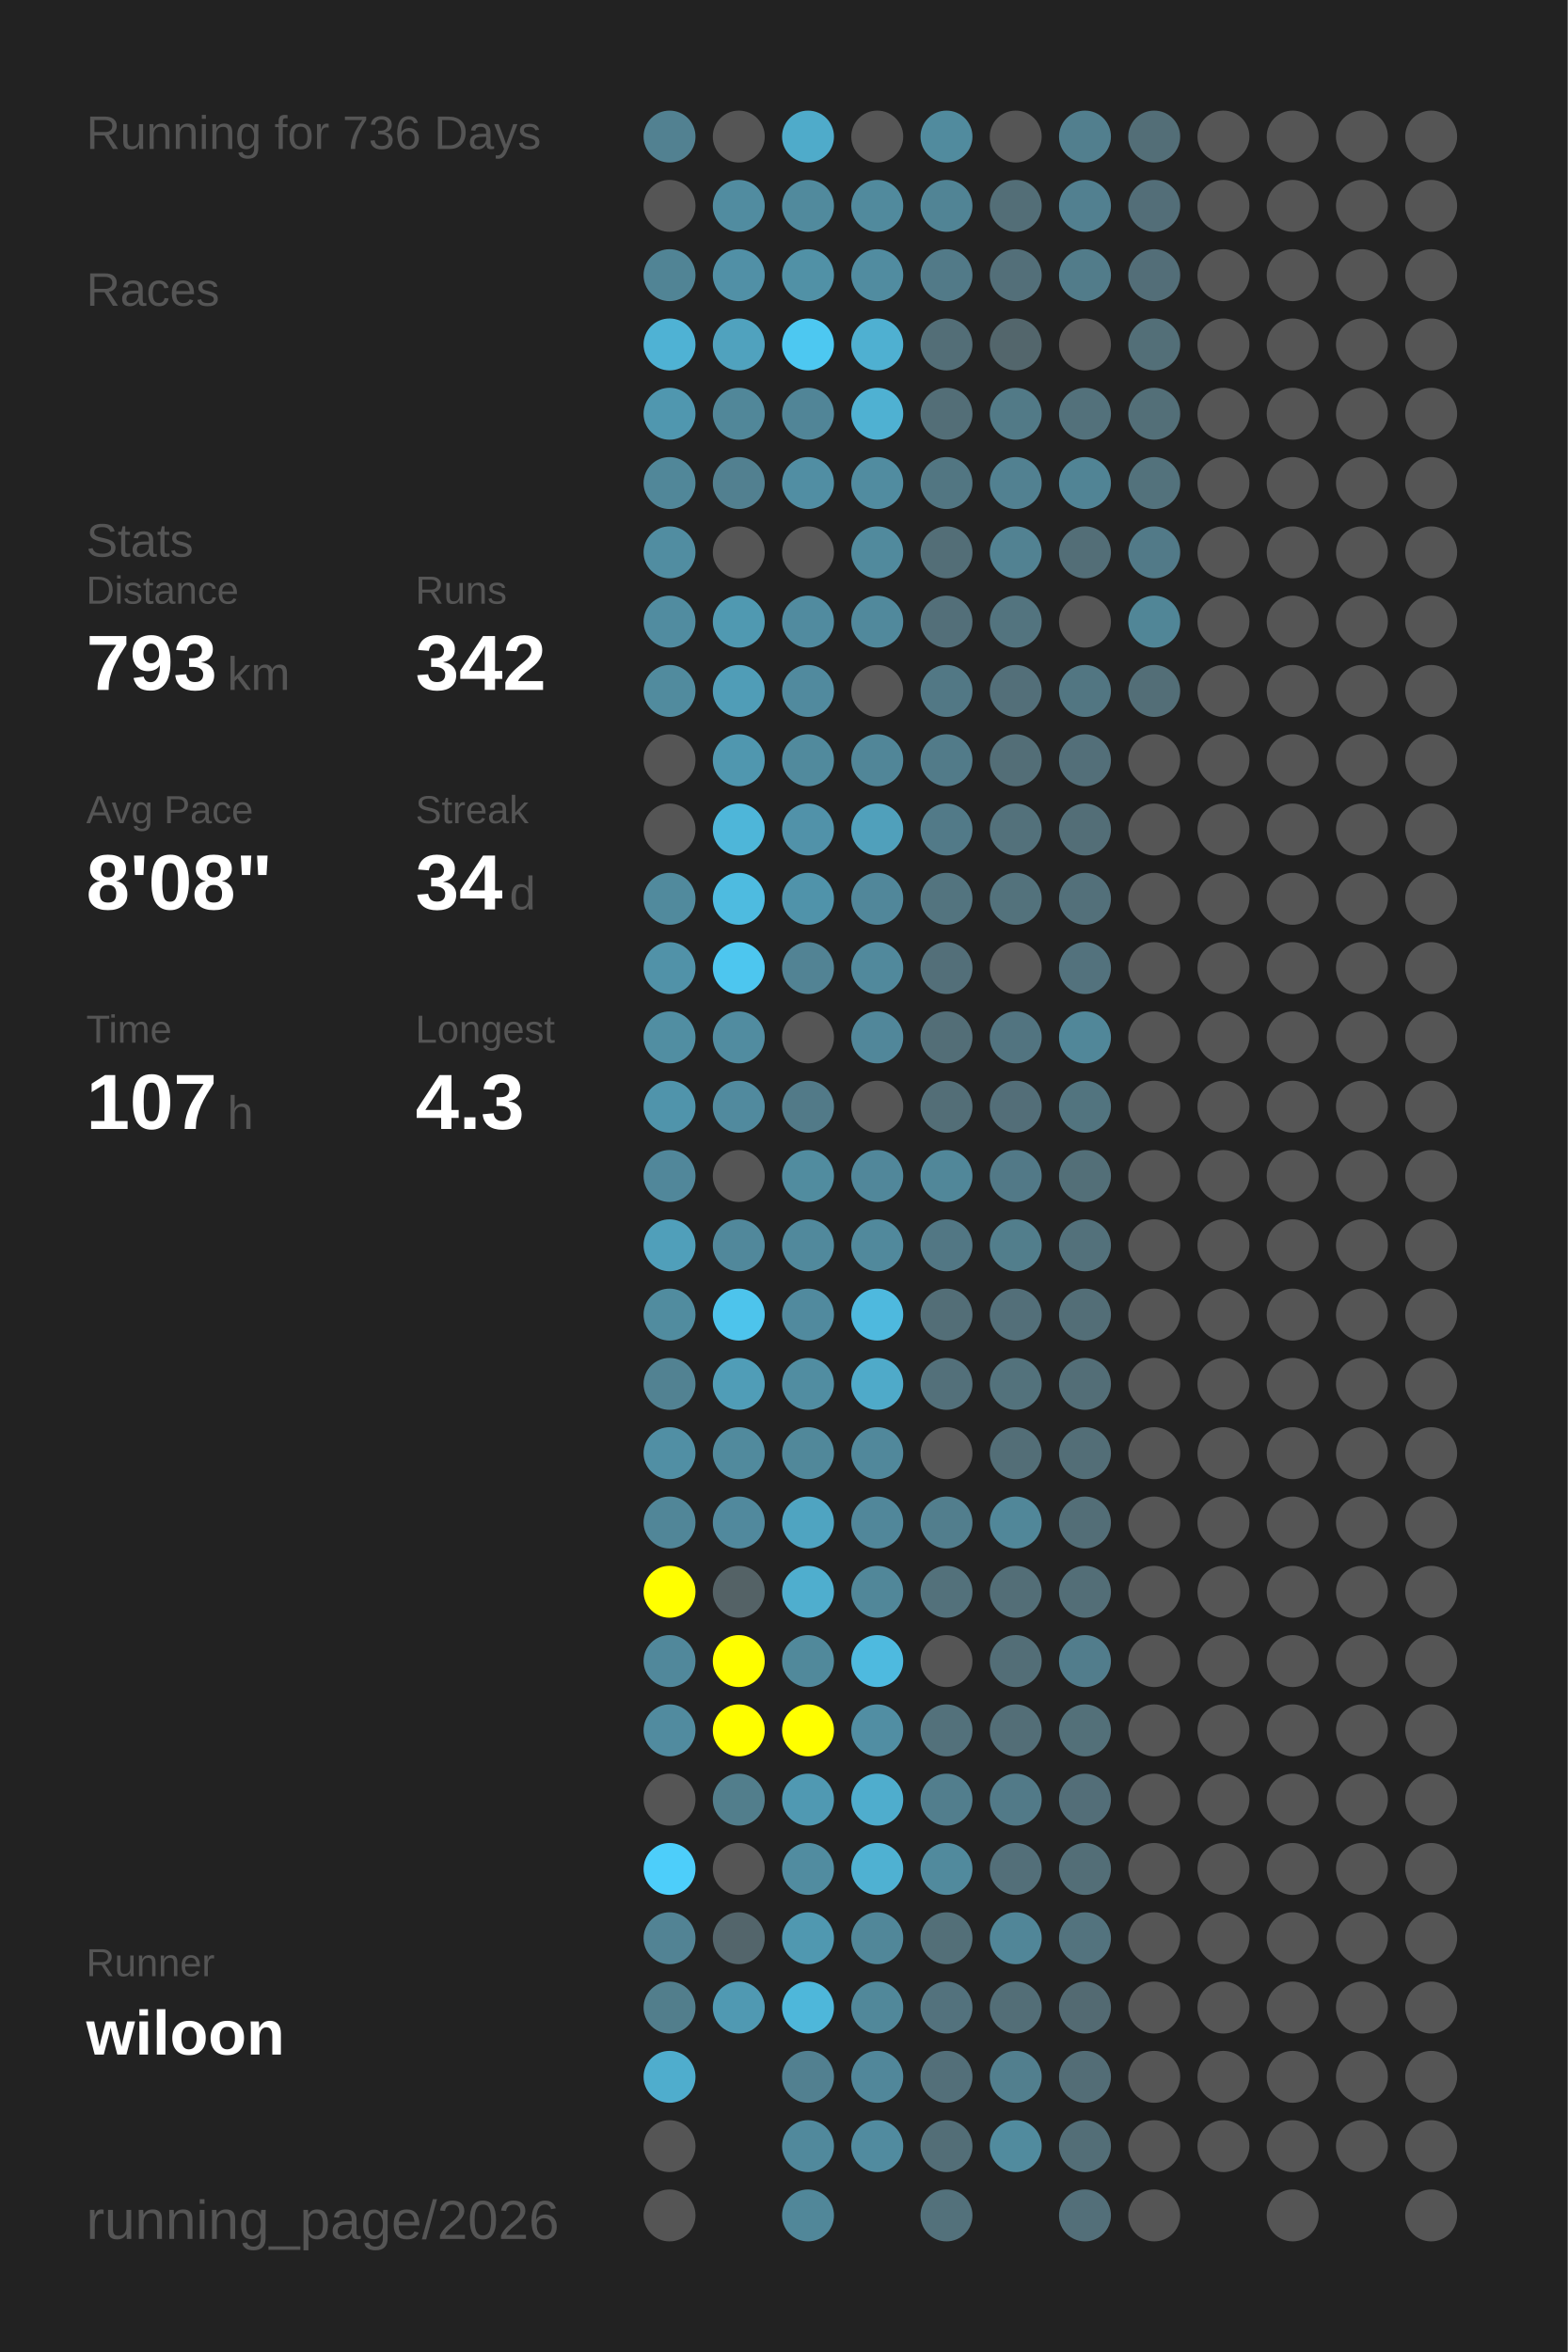
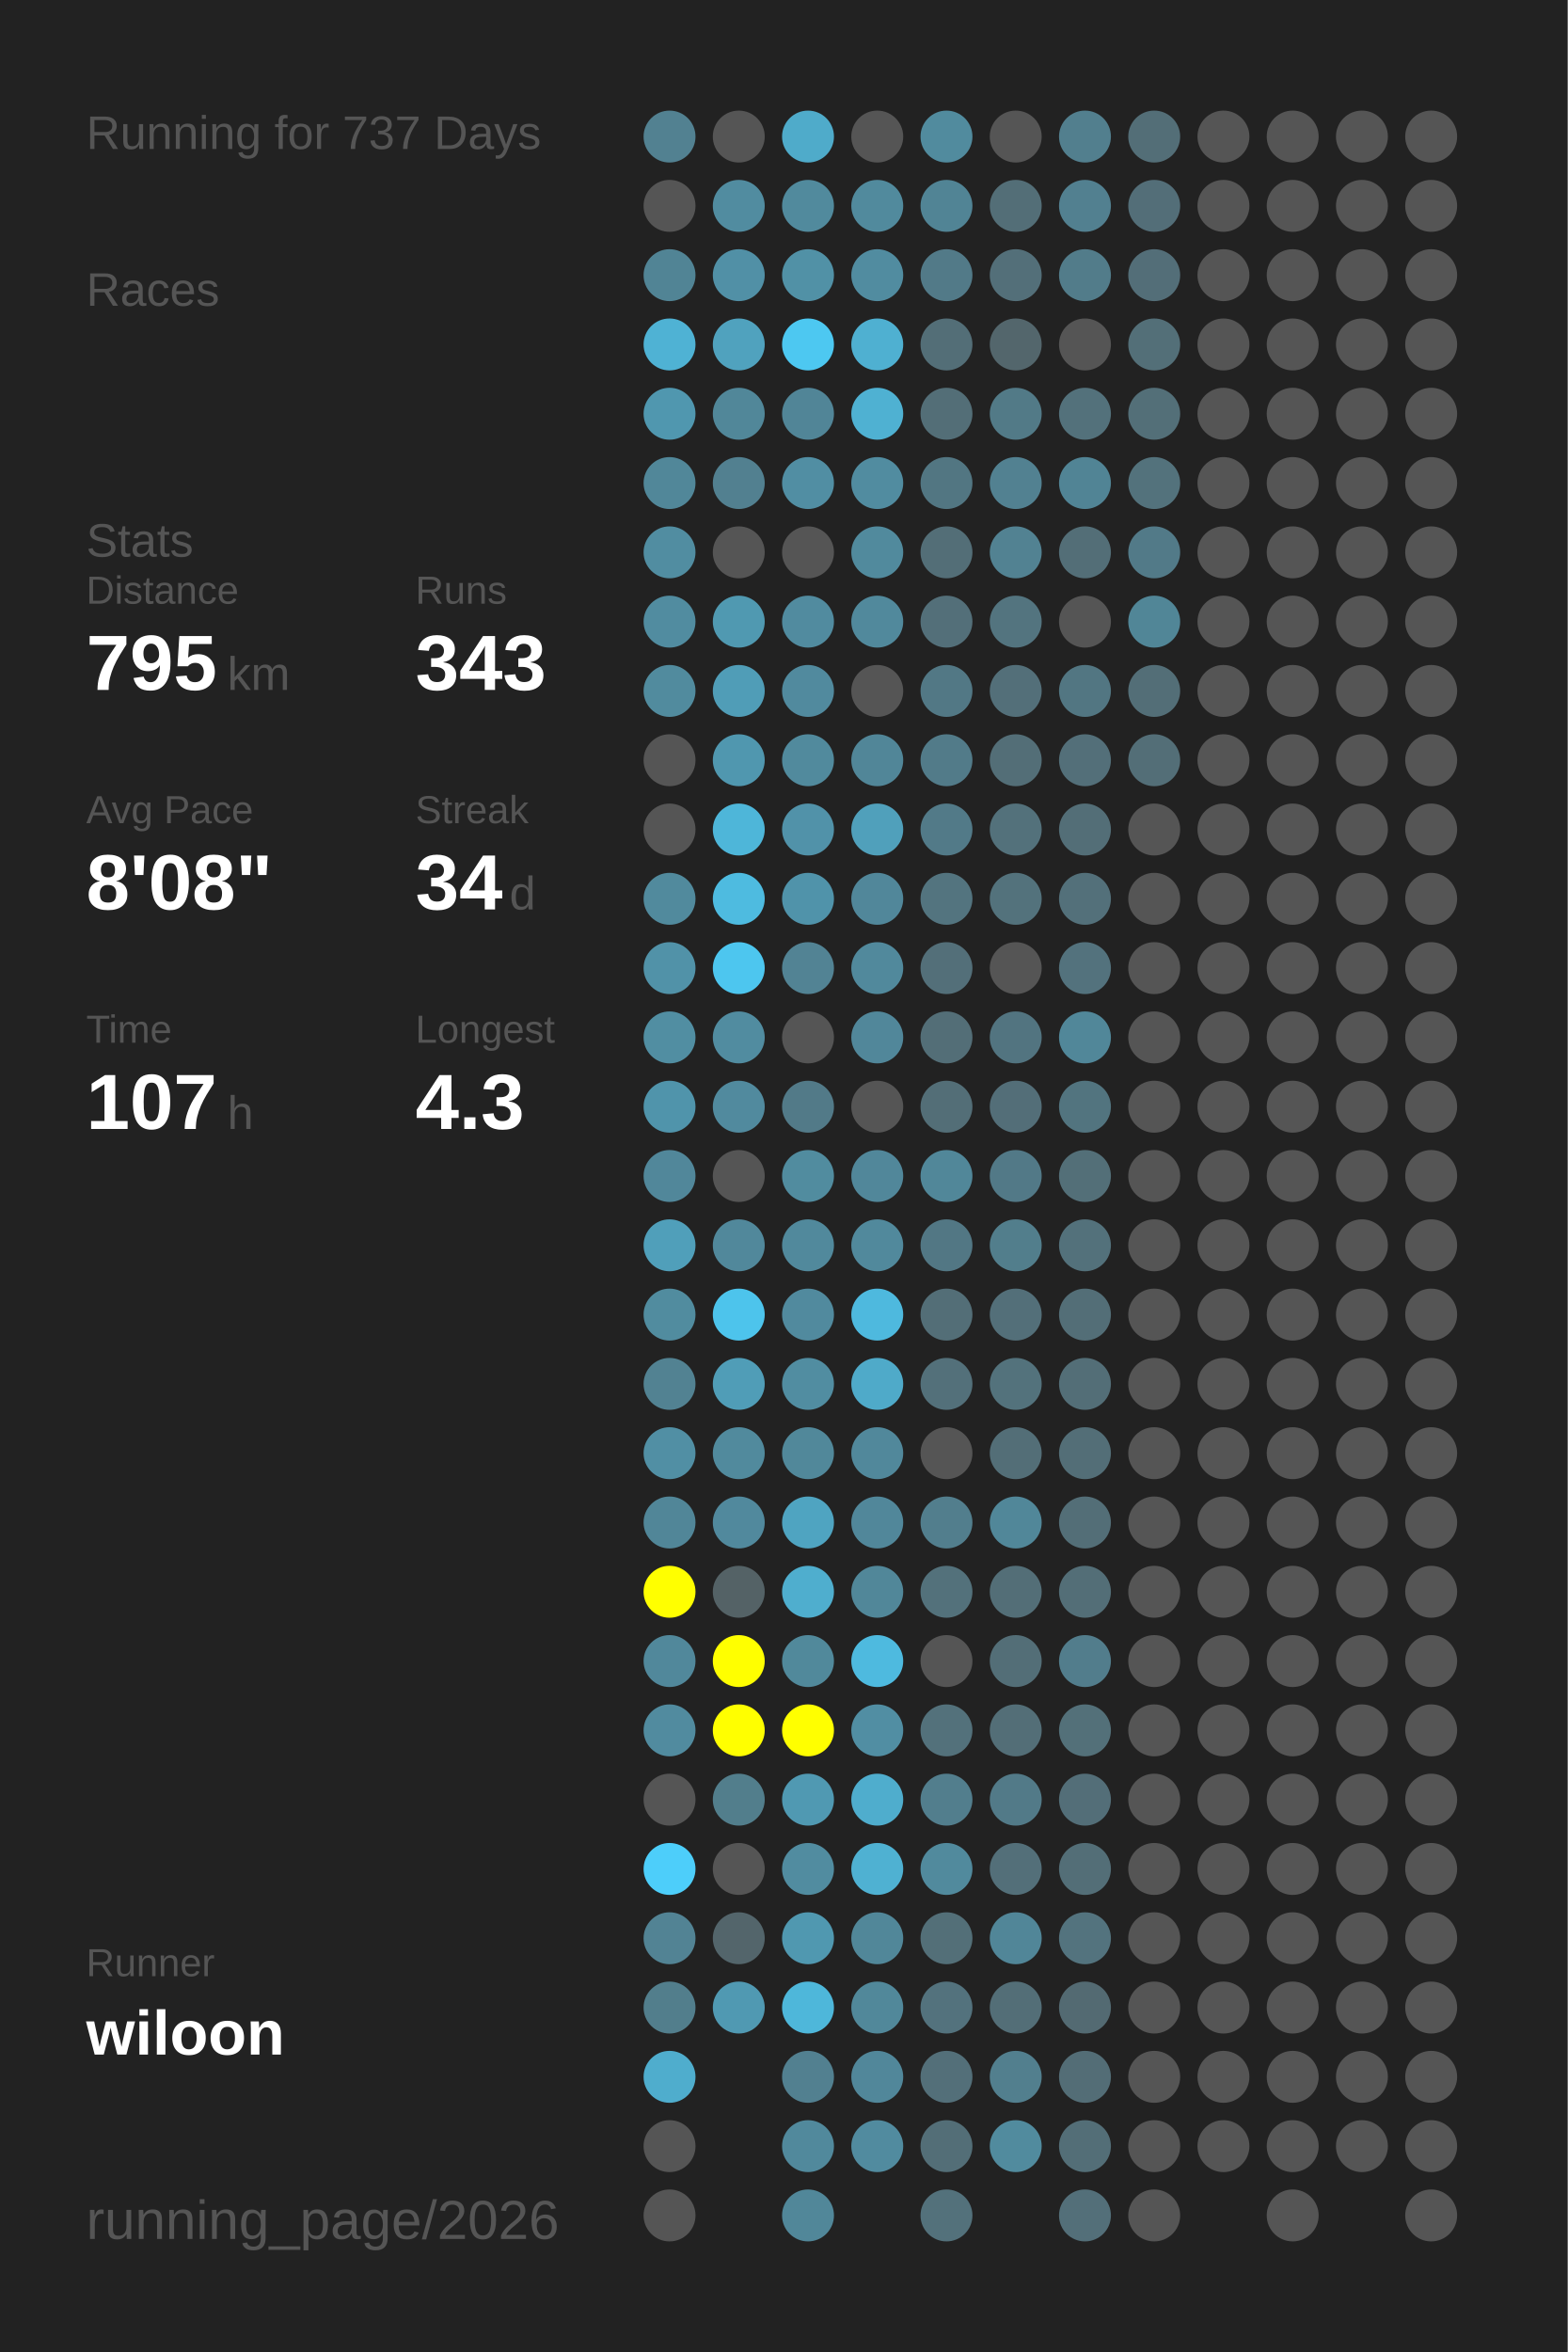
<svg xmlns="http://www.w3.org/2000/svg" baseProfile="full" height="300mm" version="1.1" viewBox="0,0,200,300" width="200mm">
  <defs />
  <rect fill="#222222" height="300" width="200" x="0" y="0" />
-   <text fill="#555555" style="font-size:6px; font-family:Arial;" x="11" y="19">Running for 736 Days</text>
+   <text fill="#555555" style="font-size:6px; font-family:Arial;" x="11" y="19">Running for 737 Days</text>
  <text fill="#555555" style="font-size:6px; font-family:Arial;" x="11" y="39">Races</text>
  <text fill="#555555" style="font-size:6px; font-family:Arial;" x="11" y="71">Stats</text>
  <text fill="#555555" style="font-size:5px; font-family:Arial;" x="11" y="77">Distance</text>
-   <text fill="#FFFFFF" style="font-size:10px; font-family:Arial; font-weight:bold;" x="11" y="88">793</text>
+   <text fill="#FFFFFF" style="font-size:10px; font-family:Arial; font-weight:bold;" x="11" y="88">795</text>
  <text fill="#555555" style="font-size:6px; font-family:Arial;" x="29" y="88">km</text>
  <text fill="#555555" style="font-size:5px; font-family:Arial;" x="53" y="77">Runs</text>
-   <text fill="#FFFFFF" style="font-size:10px; font-family:Arial; font-weight:bold;" x="53" y="88">342</text>
+   <text fill="#FFFFFF" style="font-size:10px; font-family:Arial; font-weight:bold;" x="53" y="88">343</text>
  <text fill="#555555" style="font-size:5px; font-family:Arial;" x="11" y="105">Avg Pace</text>
  <text fill="#FFFFFF" style="font-size:10px; font-family:Arial; font-weight:bold;" x="11" y="116">8'08"</text>
  <text fill="#555555" style="font-size:5px; font-family:Arial;" x="53" y="105">Streak</text>
  <text fill="#FFFFFF" style="font-size:10px; font-family:Arial; font-weight:bold;" x="53" y="116">34</text>
  <text fill="#555555" style="font-size:6px; font-family:Arial;" x="65" y="116">d</text>
  <text fill="#555555" style="font-size:5px; font-family:Arial;" x="11" y="133">Time</text>
  <text fill="#FFFFFF" style="font-size:10px; font-family:Arial; font-weight:bold;" x="11" y="144">107</text>
  <text fill="#555555" style="font-size:6px; font-family:Arial;" x="29" y="144">h</text>
  <text fill="#555555" style="font-size:5px; font-family:Arial;" x="53" y="133">Longest</text>
  <text fill="#FFFFFF" style="font-size:10px; font-family:Arial; font-weight:bold;" x="53" y="144">4.3</text>
  <text fill="#555555" style="font-size:5px; font-family:Arial;" x="11" y="252.065">Runner</text>
  <text fill="#FFFFFF" style="font-size:8px; font-family:Arial; font-weight:bold;" x="11" y="262.065">wiloon</text>
  <text fill="#555555" style="font-size:7px; font-family:Arial;" x="11" y="285.581">running_page/2026</text>
  <circle cx="85.417" cy="17.419" fill="#528191" r="3.312" />
  <circle cx="85.417" cy="26.258" fill="#555555" r="3.312" />
  <circle cx="85.417" cy="35.097" fill="#518495" r="3.312" />
  <circle cx="85.417" cy="43.935" fill="#4fb2d4" r="3.312" />
  <circle cx="85.417" cy="52.774" fill="#5097af" r="3.312" />
  <circle cx="85.417" cy="61.613" fill="#518799" r="3.312" />
  <circle cx="85.417" cy="70.452" fill="#518da1" r="3.312" />
  <circle cx="85.417" cy="79.29" fill="#518ca0" r="3.312" />
  <circle cx="85.417" cy="88.129" fill="#518b9e" r="3.312" />
  <circle cx="85.417" cy="96.968" fill="#555555" r="3.312" />
  <circle cx="85.417" cy="105.806" fill="#555555" r="3.312" />
  <circle cx="85.417" cy="114.645" fill="#518a9d" r="3.312" />
  <circle cx="85.417" cy="123.484" fill="#5192a8" r="3.312" />
  <circle cx="85.417" cy="132.323" fill="#518ea2" r="3.312" />
  <circle cx="85.417" cy="141.161" fill="#5094ab" r="3.312" />
  <circle cx="85.417" cy="150" fill="#51879a" r="3.312" />
  <circle cx="85.417" cy="158.839" fill="#509fba" r="3.312" />
  <circle cx="85.417" cy="167.677" fill="#518c9f" r="3.312" />
  <circle cx="85.417" cy="176.516" fill="#528292" r="3.312" />
  <circle cx="85.417" cy="185.355" fill="#518fa4" r="3.312" />
  <circle cx="85.417" cy="194.194" fill="#518698" r="3.312" />
  <circle cx="85.417" cy="203.032" fill="#FFFF00" r="3.312" />
  <circle cx="85.417" cy="211.871" fill="#51889b" r="3.312" />
  <circle cx="85.417" cy="220.71" fill="#518b9f" r="3.312" />
  <circle cx="85.417" cy="229.548" fill="#555555" r="3.312" />
  <circle cx="85.417" cy="238.387" fill="#4dcefa" r="3.312" />
  <circle cx="85.417" cy="247.226" fill="#528394" r="3.312" />
  <circle cx="85.417" cy="256.065" fill="#527e8c" r="3.312" />
  <circle cx="85.417" cy="264.903" fill="#4fadcd" r="3.312" />
  <circle cx="85.417" cy="273.742" fill="#555555" r="3.312" />
  <circle cx="85.417" cy="282.581" fill="#555555" r="3.312" />
  <circle cx="94.25" cy="17.419" fill="#555555" r="3.312" />
  <circle cx="94.25" cy="26.258" fill="#518ca0" r="3.312" />
  <circle cx="94.25" cy="35.097" fill="#5190a6" r="3.312" />
  <circle cx="94.25" cy="43.935" fill="#50a2be" r="3.312" />
  <circle cx="94.25" cy="52.774" fill="#518799" r="3.312" />
  <circle cx="94.25" cy="61.613" fill="#528090" r="3.312" />
  <circle cx="94.25" cy="70.452" fill="#555555" r="3.312" />
  <circle cx="94.25" cy="79.29" fill="#5099b1" r="3.312" />
  <circle cx="94.25" cy="88.129" fill="#509db7" r="3.312" />
  <circle cx="94.25" cy="96.968" fill="#5097af" r="3.312" />
  <circle cx="94.25" cy="105.806" fill="#4eb6d9" r="3.312" />
  <circle cx="94.25" cy="114.645" fill="#4ebbe0" r="3.312" />
  <circle cx="94.25" cy="123.484" fill="#4dc6ef" r="3.312" />
  <circle cx="94.25" cy="132.323" fill="#518ca0" r="3.312" />
  <circle cx="94.25" cy="141.161" fill="#518a9e" r="3.312" />
  <circle cx="94.25" cy="150" fill="#555555" r="3.312" />
  <circle cx="94.25" cy="158.839" fill="#51889b" r="3.312" />
  <circle cx="94.25" cy="167.677" fill="#4dc4ec" r="3.312" />
  <circle cx="94.25" cy="176.516" fill="#509db7" r="3.312" />
  <circle cx="94.25" cy="185.355" fill="#518a9d" r="3.312" />
  <circle cx="94.25" cy="194.194" fill="#51899d" r="3.312" />
  <circle cx="94.25" cy="203.032" fill="#546266" r="3.312" />
  <circle cx="94.25" cy="211.871" fill="#FFFF00" r="3.312" />
  <circle cx="94.25" cy="220.71" fill="#FFFF00" r="3.312" />
  <circle cx="94.25" cy="229.548" fill="#527e8c" r="3.312" />
  <circle cx="94.25" cy="238.387" fill="#555555" r="3.312" />
  <circle cx="94.25" cy="247.226" fill="#53656b" r="3.312" />
  <circle cx="94.25" cy="256.065" fill="#5099b2" r="3.312" />
  <circle cx="103.083" cy="17.419" fill="#4fabca" r="3.312" />
  <circle cx="103.083" cy="26.258" fill="#518a9d" r="3.312" />
  <circle cx="103.083" cy="35.097" fill="#5191a6" r="3.312" />
  <circle cx="103.083" cy="43.935" fill="#4dc8f1" r="3.312" />
  <circle cx="103.083" cy="52.774" fill="#518597" r="3.312" />
  <circle cx="103.083" cy="61.613" fill="#518ea3" r="3.312" />
  <circle cx="103.083" cy="70.452" fill="#555555" r="3.312" />
  <circle cx="103.083" cy="79.29" fill="#518b9f" r="3.312" />
  <circle cx="103.083" cy="88.129" fill="#518a9e" r="3.312" />
  <circle cx="103.083" cy="96.968" fill="#518a9d" r="3.312" />
  <circle cx="103.083" cy="105.806" fill="#5192a9" r="3.312" />
  <circle cx="103.083" cy="114.645" fill="#5093aa" r="3.312" />
  <circle cx="103.083" cy="123.484" fill="#528394" r="3.312" />
  <circle cx="103.083" cy="132.323" fill="#555555" r="3.312" />
  <circle cx="103.083" cy="141.161" fill="#527a88" r="3.312" />
  <circle cx="103.083" cy="150" fill="#518c9f" r="3.312" />
  <circle cx="103.083" cy="158.839" fill="#51899c" r="3.312" />
  <circle cx="103.083" cy="167.677" fill="#518a9e" r="3.312" />
  <circle cx="103.083" cy="176.516" fill="#518da1" r="3.312" />
  <circle cx="103.083" cy="185.355" fill="#51889a" r="3.312" />
  <circle cx="103.083" cy="194.194" fill="#4fa4c1" r="3.312" />
  <circle cx="103.083" cy="203.032" fill="#4faece" r="3.312" />
  <circle cx="103.083" cy="211.871" fill="#51899b" r="3.312" />
  <circle cx="103.083" cy="220.71" fill="#FFFF00" r="3.312" />
  <circle cx="103.083" cy="229.548" fill="#5099b2" r="3.312" />
  <circle cx="103.083" cy="238.387" fill="#518ca0" r="3.312" />
  <circle cx="103.083" cy="247.226" fill="#5098b0" r="3.312" />
  <circle cx="103.083" cy="256.065" fill="#4eb7da" r="3.312" />
  <circle cx="103.083" cy="264.903" fill="#528090" r="3.312" />
  <circle cx="103.083" cy="273.742" fill="#51899c" r="3.312" />
  <circle cx="103.083" cy="282.581" fill="#518799" r="3.312" />
  <circle cx="111.917" cy="17.419" fill="#555555" r="3.312" />
  <circle cx="111.917" cy="26.258" fill="#518a9d" r="3.312" />
  <circle cx="111.917" cy="35.097" fill="#518ca0" r="3.312" />
  <circle cx="111.917" cy="43.935" fill="#4fb0d1" r="3.312" />
  <circle cx="111.917" cy="52.774" fill="#4fb1d2" r="3.312" />
  <circle cx="111.917" cy="61.613" fill="#518ca0" r="3.312" />
  <circle cx="111.917" cy="70.452" fill="#518a9d" r="3.312" />
  <circle cx="111.917" cy="79.29" fill="#51899c" r="3.312" />
  <circle cx="111.917" cy="88.129" fill="#555555" r="3.312" />
  <circle cx="111.917" cy="96.968" fill="#518698" r="3.312" />
  <circle cx="111.917" cy="105.806" fill="#50a0bb" r="3.312" />
  <circle cx="111.917" cy="114.645" fill="#51879a" r="3.312" />
  <circle cx="111.917" cy="123.484" fill="#51899c" r="3.312" />
  <circle cx="111.917" cy="132.323" fill="#51879a" r="3.312" />
  <circle cx="111.917" cy="141.161" fill="#555555" r="3.312" />
  <circle cx="111.917" cy="150" fill="#51879a" r="3.312" />
  <circle cx="111.917" cy="158.839" fill="#51899c" r="3.312" />
  <circle cx="111.917" cy="167.677" fill="#4eb9de" r="3.312" />
  <circle cx="111.917" cy="176.516" fill="#4faac9" r="3.312" />
  <circle cx="111.917" cy="185.355" fill="#51889b" r="3.312" />
  <circle cx="111.917" cy="194.194" fill="#51879a" r="3.312" />
  <circle cx="111.917" cy="203.032" fill="#518799" r="3.312" />
  <circle cx="111.917" cy="211.871" fill="#4ebadf" r="3.312" />
  <circle cx="111.917" cy="220.71" fill="#518ea3" r="3.312" />
  <circle cx="111.917" cy="229.548" fill="#4fadcd" r="3.312" />
  <circle cx="111.917" cy="238.387" fill="#4fb1d2" r="3.312" />
  <circle cx="111.917" cy="247.226" fill="#518799" r="3.312" />
  <circle cx="111.917" cy="256.065" fill="#51889a" r="3.312" />
  <circle cx="111.917" cy="264.903" fill="#51879a" r="3.312" />
  <circle cx="111.917" cy="273.742" fill="#518b9f" r="3.312" />
  <circle cx="120.75" cy="17.419" fill="#518b9e" r="3.312" />
  <circle cx="120.75" cy="26.258" fill="#518495" r="3.312" />
  <circle cx="120.75" cy="35.097" fill="#527a88" r="3.312" />
  <circle cx="120.75" cy="43.935" fill="#536e77" r="3.312" />
  <circle cx="120.75" cy="52.774" fill="#536e77" r="3.312" />
  <circle cx="120.75" cy="61.613" fill="#527682" r="3.312" />
  <circle cx="120.75" cy="70.452" fill="#536e77" r="3.312" />
  <circle cx="120.75" cy="79.29" fill="#536f79" r="3.312" />
  <circle cx="120.75" cy="88.129" fill="#527885" r="3.312" />
  <circle cx="120.75" cy="96.968" fill="#527b89" r="3.312" />
  <circle cx="120.75" cy="105.806" fill="#527a88" r="3.312" />
  <circle cx="120.75" cy="114.645" fill="#53747f" r="3.312" />
  <circle cx="120.75" cy="123.484" fill="#536f79" r="3.312" />
  <circle cx="120.75" cy="132.323" fill="#536e77" r="3.312" />
  <circle cx="120.75" cy="141.161" fill="#536e77" r="3.312" />
  <circle cx="120.75" cy="150" fill="#518799" r="3.312" />
  <circle cx="120.75" cy="158.839" fill="#527784" r="3.312" />
  <circle cx="120.75" cy="167.677" fill="#536e77" r="3.312" />
  <circle cx="120.75" cy="176.516" fill="#53707a" r="3.312" />
  <circle cx="120.75" cy="185.355" fill="#555555" r="3.312" />
  <circle cx="120.75" cy="194.194" fill="#527e8d" r="3.312" />
  <circle cx="120.75" cy="203.032" fill="#53717b" r="3.312" />
  <circle cx="120.75" cy="211.871" fill="#555555" r="3.312" />
  <circle cx="120.75" cy="220.71" fill="#53717b" r="3.312" />
  <circle cx="120.75" cy="229.548" fill="#527e8d" r="3.312" />
  <circle cx="120.75" cy="238.387" fill="#518a9d" r="3.312" />
  <circle cx="120.75" cy="247.226" fill="#536f78" r="3.312" />
  <circle cx="120.75" cy="256.065" fill="#53727d" r="3.312" />
  <circle cx="120.75" cy="264.903" fill="#536f79" r="3.312" />
  <circle cx="120.75" cy="273.742" fill="#536e77" r="3.312" />
  <circle cx="120.75" cy="282.581" fill="#53717b" r="3.312" />
  <circle cx="129.583" cy="17.419" fill="#555555" r="3.312" />
  <circle cx="129.583" cy="26.258" fill="#536e77" r="3.312" />
  <circle cx="129.583" cy="35.097" fill="#536f79" r="3.312" />
  <circle cx="129.583" cy="43.935" fill="#53666c" r="3.312" />
  <circle cx="129.583" cy="52.774" fill="#527a87" r="3.312" />
  <circle cx="129.583" cy="61.613" fill="#528191" r="3.312" />
  <circle cx="129.583" cy="70.452" fill="#528292" r="3.312" />
  <circle cx="129.583" cy="79.29" fill="#53747f" r="3.312" />
  <circle cx="129.583" cy="88.129" fill="#536f79" r="3.312" />
  <circle cx="129.583" cy="96.968" fill="#536e77" r="3.312" />
  <circle cx="129.583" cy="105.806" fill="#53717b" r="3.312" />
  <circle cx="129.583" cy="114.645" fill="#53727c" r="3.312" />
  <circle cx="129.583" cy="123.484" fill="#555555" r="3.312" />
  <circle cx="129.583" cy="132.323" fill="#527480" r="3.312" />
  <circle cx="129.583" cy="141.161" fill="#536e78" r="3.312" />
  <circle cx="129.583" cy="150" fill="#527987" r="3.312" />
  <circle cx="129.583" cy="158.839" fill="#527e8c" r="3.312" />
  <circle cx="129.583" cy="167.677" fill="#536f79" r="3.312" />
  <circle cx="129.583" cy="176.516" fill="#53727c" r="3.312" />
  <circle cx="129.583" cy="185.355" fill="#536e77" r="3.312" />
  <circle cx="129.583" cy="194.194" fill="#518799" r="3.312" />
  <circle cx="129.583" cy="203.032" fill="#536e77" r="3.312" />
  <circle cx="129.583" cy="211.871" fill="#536e77" r="3.312" />
  <circle cx="129.583" cy="220.71" fill="#536e77" r="3.312" />
  <circle cx="129.583" cy="229.548" fill="#527a88" r="3.312" />
  <circle cx="129.583" cy="238.387" fill="#536f79" r="3.312" />
  <circle cx="129.583" cy="247.226" fill="#518698" r="3.312" />
  <circle cx="129.583" cy="256.065" fill="#536e77" r="3.312" />
  <circle cx="129.583" cy="264.903" fill="#527f8e" r="3.312" />
  <circle cx="129.583" cy="273.742" fill="#518b9e" r="3.312" />
  <circle cx="138.417" cy="17.419" fill="#527f8e" r="3.312" />
  <circle cx="138.417" cy="26.258" fill="#528090" r="3.312" />
  <circle cx="138.417" cy="35.097" fill="#527c8a" r="3.312" />
  <circle cx="138.417" cy="43.935" fill="#555555" r="3.312" />
  <circle cx="138.417" cy="52.774" fill="#53717b" r="3.312" />
  <circle cx="138.417" cy="61.613" fill="#518495" r="3.312" />
  <circle cx="138.417" cy="70.452" fill="#536e77" r="3.312" />
  <circle cx="138.417" cy="79.29" fill="#555555" r="3.312" />
  <circle cx="138.417" cy="88.129" fill="#527682" r="3.312" />
  <circle cx="138.417" cy="96.968" fill="#536f79" r="3.312" />
  <circle cx="138.417" cy="105.806" fill="#536e77" r="3.312" />
  <circle cx="138.417" cy="114.645" fill="#53707a" r="3.312" />
  <circle cx="138.417" cy="123.484" fill="#53727d" r="3.312" />
  <circle cx="138.417" cy="132.323" fill="#518799" r="3.312" />
  <circle cx="138.417" cy="141.161" fill="#52747f" r="3.312" />
  <circle cx="138.417" cy="150" fill="#536f78" r="3.312" />
  <circle cx="138.417" cy="158.839" fill="#53717b" r="3.312" />
  <circle cx="138.417" cy="167.677" fill="#536e77" r="3.312" />
  <circle cx="138.417" cy="176.516" fill="#536e77" r="3.312" />
  <circle cx="138.417" cy="185.355" fill="#536e77" r="3.312" />
  <circle cx="138.417" cy="194.194" fill="#536e77" r="3.312" />
  <circle cx="138.417" cy="203.032" fill="#536e77" r="3.312" />
  <circle cx="138.417" cy="211.871" fill="#527d8c" r="3.312" />
  <circle cx="138.417" cy="220.71" fill="#537079" r="3.312" />
  <circle cx="138.417" cy="229.548" fill="#536e78" r="3.312" />
  <circle cx="138.417" cy="238.387" fill="#536e77" r="3.312" />
  <circle cx="138.417" cy="247.226" fill="#53737e" r="3.312" />
  <circle cx="138.417" cy="256.065" fill="#536a72" r="3.312" />
  <circle cx="138.417" cy="264.903" fill="#536d76" r="3.312" />
  <circle cx="138.417" cy="273.742" fill="#536e77" r="3.312" />
  <circle cx="138.417" cy="282.581" fill="#536f79" r="3.312" />
  <circle cx="147.25" cy="17.419" fill="#536e77" r="3.312" />
  <circle cx="147.25" cy="26.258" fill="#536e78" r="3.312" />
  <circle cx="147.25" cy="35.097" fill="#536e78" r="3.312" />
  <circle cx="147.25" cy="43.935" fill="#536f78" r="3.312" />
  <circle cx="147.25" cy="52.774" fill="#536f78" r="3.312" />
  <circle cx="147.25" cy="61.613" fill="#53727c" r="3.312" />
  <circle cx="147.25" cy="70.452" fill="#527a88" r="3.312" />
  <circle cx="147.25" cy="79.29" fill="#518697" r="3.312" />
  <circle cx="147.25" cy="88.129" fill="#536e77" r="3.312" />
-   <circle cx="147.25" cy="96.968" fill="#555555" r="3.312" />
+   <circle cx="147.25" cy="96.968" fill="#536e77" r="3.312" />
  <circle cx="147.25" cy="105.806" fill="#555555" r="3.312" />
  <circle cx="147.25" cy="114.645" fill="#555555" r="3.312" />
  <circle cx="147.25" cy="123.484" fill="#555555" r="3.312" />
  <circle cx="147.25" cy="132.323" fill="#555555" r="3.312" />
  <circle cx="147.25" cy="141.161" fill="#555555" r="3.312" />
  <circle cx="147.25" cy="150" fill="#555555" r="3.312" />
  <circle cx="147.25" cy="158.839" fill="#555555" r="3.312" />
  <circle cx="147.25" cy="167.677" fill="#555555" r="3.312" />
  <circle cx="147.25" cy="176.516" fill="#555555" r="3.312" />
  <circle cx="147.25" cy="185.355" fill="#555555" r="3.312" />
  <circle cx="147.25" cy="194.194" fill="#555555" r="3.312" />
  <circle cx="147.25" cy="203.032" fill="#555555" r="3.312" />
  <circle cx="147.25" cy="211.871" fill="#555555" r="3.312" />
  <circle cx="147.25" cy="220.71" fill="#555555" r="3.312" />
  <circle cx="147.25" cy="229.548" fill="#555555" r="3.312" />
  <circle cx="147.25" cy="238.387" fill="#555555" r="3.312" />
  <circle cx="147.25" cy="247.226" fill="#555555" r="3.312" />
  <circle cx="147.25" cy="256.065" fill="#555555" r="3.312" />
  <circle cx="147.25" cy="264.903" fill="#555555" r="3.312" />
  <circle cx="147.25" cy="273.742" fill="#555555" r="3.312" />
  <circle cx="147.25" cy="282.581" fill="#555555" r="3.312" />
  <circle cx="156.083" cy="17.419" fill="#555555" r="3.312" />
  <circle cx="156.083" cy="26.258" fill="#555555" r="3.312" />
  <circle cx="156.083" cy="35.097" fill="#555555" r="3.312" />
  <circle cx="156.083" cy="43.935" fill="#555555" r="3.312" />
  <circle cx="156.083" cy="52.774" fill="#555555" r="3.312" />
  <circle cx="156.083" cy="61.613" fill="#555555" r="3.312" />
  <circle cx="156.083" cy="70.452" fill="#555555" r="3.312" />
  <circle cx="156.083" cy="79.29" fill="#555555" r="3.312" />
  <circle cx="156.083" cy="88.129" fill="#555555" r="3.312" />
  <circle cx="156.083" cy="96.968" fill="#555555" r="3.312" />
  <circle cx="156.083" cy="105.806" fill="#555555" r="3.312" />
  <circle cx="156.083" cy="114.645" fill="#555555" r="3.312" />
  <circle cx="156.083" cy="123.484" fill="#555555" r="3.312" />
  <circle cx="156.083" cy="132.323" fill="#555555" r="3.312" />
  <circle cx="156.083" cy="141.161" fill="#555555" r="3.312" />
  <circle cx="156.083" cy="150" fill="#555555" r="3.312" />
  <circle cx="156.083" cy="158.839" fill="#555555" r="3.312" />
  <circle cx="156.083" cy="167.677" fill="#555555" r="3.312" />
  <circle cx="156.083" cy="176.516" fill="#555555" r="3.312" />
  <circle cx="156.083" cy="185.355" fill="#555555" r="3.312" />
  <circle cx="156.083" cy="194.194" fill="#555555" r="3.312" />
  <circle cx="156.083" cy="203.032" fill="#555555" r="3.312" />
  <circle cx="156.083" cy="211.871" fill="#555555" r="3.312" />
  <circle cx="156.083" cy="220.71" fill="#555555" r="3.312" />
  <circle cx="156.083" cy="229.548" fill="#555555" r="3.312" />
  <circle cx="156.083" cy="238.387" fill="#555555" r="3.312" />
  <circle cx="156.083" cy="247.226" fill="#555555" r="3.312" />
  <circle cx="156.083" cy="256.065" fill="#555555" r="3.312" />
  <circle cx="156.083" cy="264.903" fill="#555555" r="3.312" />
  <circle cx="156.083" cy="273.742" fill="#555555" r="3.312" />
  <circle cx="164.917" cy="17.419" fill="#555555" r="3.312" />
  <circle cx="164.917" cy="26.258" fill="#555555" r="3.312" />
  <circle cx="164.917" cy="35.097" fill="#555555" r="3.312" />
  <circle cx="164.917" cy="43.935" fill="#555555" r="3.312" />
  <circle cx="164.917" cy="52.774" fill="#555555" r="3.312" />
  <circle cx="164.917" cy="61.613" fill="#555555" r="3.312" />
  <circle cx="164.917" cy="70.452" fill="#555555" r="3.312" />
  <circle cx="164.917" cy="79.29" fill="#555555" r="3.312" />
  <circle cx="164.917" cy="88.129" fill="#555555" r="3.312" />
  <circle cx="164.917" cy="96.968" fill="#555555" r="3.312" />
  <circle cx="164.917" cy="105.806" fill="#555555" r="3.312" />
  <circle cx="164.917" cy="114.645" fill="#555555" r="3.312" />
  <circle cx="164.917" cy="123.484" fill="#555555" r="3.312" />
  <circle cx="164.917" cy="132.323" fill="#555555" r="3.312" />
  <circle cx="164.917" cy="141.161" fill="#555555" r="3.312" />
  <circle cx="164.917" cy="150" fill="#555555" r="3.312" />
  <circle cx="164.917" cy="158.839" fill="#555555" r="3.312" />
  <circle cx="164.917" cy="167.677" fill="#555555" r="3.312" />
  <circle cx="164.917" cy="176.516" fill="#555555" r="3.312" />
  <circle cx="164.917" cy="185.355" fill="#555555" r="3.312" />
  <circle cx="164.917" cy="194.194" fill="#555555" r="3.312" />
  <circle cx="164.917" cy="203.032" fill="#555555" r="3.312" />
  <circle cx="164.917" cy="211.871" fill="#555555" r="3.312" />
  <circle cx="164.917" cy="220.71" fill="#555555" r="3.312" />
  <circle cx="164.917" cy="229.548" fill="#555555" r="3.312" />
  <circle cx="164.917" cy="238.387" fill="#555555" r="3.312" />
  <circle cx="164.917" cy="247.226" fill="#555555" r="3.312" />
  <circle cx="164.917" cy="256.065" fill="#555555" r="3.312" />
  <circle cx="164.917" cy="264.903" fill="#555555" r="3.312" />
  <circle cx="164.917" cy="273.742" fill="#555555" r="3.312" />
  <circle cx="164.917" cy="282.581" fill="#555555" r="3.312" />
  <circle cx="173.75" cy="17.419" fill="#555555" r="3.312" />
  <circle cx="173.75" cy="26.258" fill="#555555" r="3.312" />
  <circle cx="173.75" cy="35.097" fill="#555555" r="3.312" />
  <circle cx="173.75" cy="43.935" fill="#555555" r="3.312" />
  <circle cx="173.75" cy="52.774" fill="#555555" r="3.312" />
  <circle cx="173.75" cy="61.613" fill="#555555" r="3.312" />
  <circle cx="173.75" cy="70.452" fill="#555555" r="3.312" />
  <circle cx="173.75" cy="79.29" fill="#555555" r="3.312" />
  <circle cx="173.75" cy="88.129" fill="#555555" r="3.312" />
  <circle cx="173.75" cy="96.968" fill="#555555" r="3.312" />
  <circle cx="173.75" cy="105.806" fill="#555555" r="3.312" />
  <circle cx="173.75" cy="114.645" fill="#555555" r="3.312" />
  <circle cx="173.75" cy="123.484" fill="#555555" r="3.312" />
  <circle cx="173.75" cy="132.323" fill="#555555" r="3.312" />
  <circle cx="173.75" cy="141.161" fill="#555555" r="3.312" />
  <circle cx="173.75" cy="150" fill="#555555" r="3.312" />
  <circle cx="173.75" cy="158.839" fill="#555555" r="3.312" />
  <circle cx="173.75" cy="167.677" fill="#555555" r="3.312" />
  <circle cx="173.75" cy="176.516" fill="#555555" r="3.312" />
  <circle cx="173.75" cy="185.355" fill="#555555" r="3.312" />
  <circle cx="173.75" cy="194.194" fill="#555555" r="3.312" />
  <circle cx="173.75" cy="203.032" fill="#555555" r="3.312" />
  <circle cx="173.75" cy="211.871" fill="#555555" r="3.312" />
  <circle cx="173.75" cy="220.71" fill="#555555" r="3.312" />
  <circle cx="173.75" cy="229.548" fill="#555555" r="3.312" />
  <circle cx="173.75" cy="238.387" fill="#555555" r="3.312" />
  <circle cx="173.75" cy="247.226" fill="#555555" r="3.312" />
  <circle cx="173.75" cy="256.065" fill="#555555" r="3.312" />
  <circle cx="173.75" cy="264.903" fill="#555555" r="3.312" />
  <circle cx="173.75" cy="273.742" fill="#555555" r="3.312" />
  <circle cx="182.583" cy="17.419" fill="#555555" r="3.312" />
  <circle cx="182.583" cy="26.258" fill="#555555" r="3.312" />
  <circle cx="182.583" cy="35.097" fill="#555555" r="3.312" />
  <circle cx="182.583" cy="43.935" fill="#555555" r="3.312" />
  <circle cx="182.583" cy="52.774" fill="#555555" r="3.312" />
  <circle cx="182.583" cy="61.613" fill="#555555" r="3.312" />
  <circle cx="182.583" cy="70.452" fill="#555555" r="3.312" />
  <circle cx="182.583" cy="79.29" fill="#555555" r="3.312" />
  <circle cx="182.583" cy="88.129" fill="#555555" r="3.312" />
  <circle cx="182.583" cy="96.968" fill="#555555" r="3.312" />
  <circle cx="182.583" cy="105.806" fill="#555555" r="3.312" />
  <circle cx="182.583" cy="114.645" fill="#555555" r="3.312" />
  <circle cx="182.583" cy="123.484" fill="#555555" r="3.312" />
  <circle cx="182.583" cy="132.323" fill="#555555" r="3.312" />
  <circle cx="182.583" cy="141.161" fill="#555555" r="3.312" />
  <circle cx="182.583" cy="150" fill="#555555" r="3.312" />
  <circle cx="182.583" cy="158.839" fill="#555555" r="3.312" />
  <circle cx="182.583" cy="167.677" fill="#555555" r="3.312" />
  <circle cx="182.583" cy="176.516" fill="#555555" r="3.312" />
  <circle cx="182.583" cy="185.355" fill="#555555" r="3.312" />
  <circle cx="182.583" cy="194.194" fill="#555555" r="3.312" />
  <circle cx="182.583" cy="203.032" fill="#555555" r="3.312" />
  <circle cx="182.583" cy="211.871" fill="#555555" r="3.312" />
  <circle cx="182.583" cy="220.71" fill="#555555" r="3.312" />
  <circle cx="182.583" cy="229.548" fill="#555555" r="3.312" />
  <circle cx="182.583" cy="238.387" fill="#555555" r="3.312" />
  <circle cx="182.583" cy="247.226" fill="#555555" r="3.312" />
  <circle cx="182.583" cy="256.065" fill="#555555" r="3.312" />
  <circle cx="182.583" cy="264.903" fill="#555555" r="3.312" />
  <circle cx="182.583" cy="273.742" fill="#555555" r="3.312" />
  <circle cx="182.583" cy="282.581" fill="#555555" r="3.312" />
</svg>
